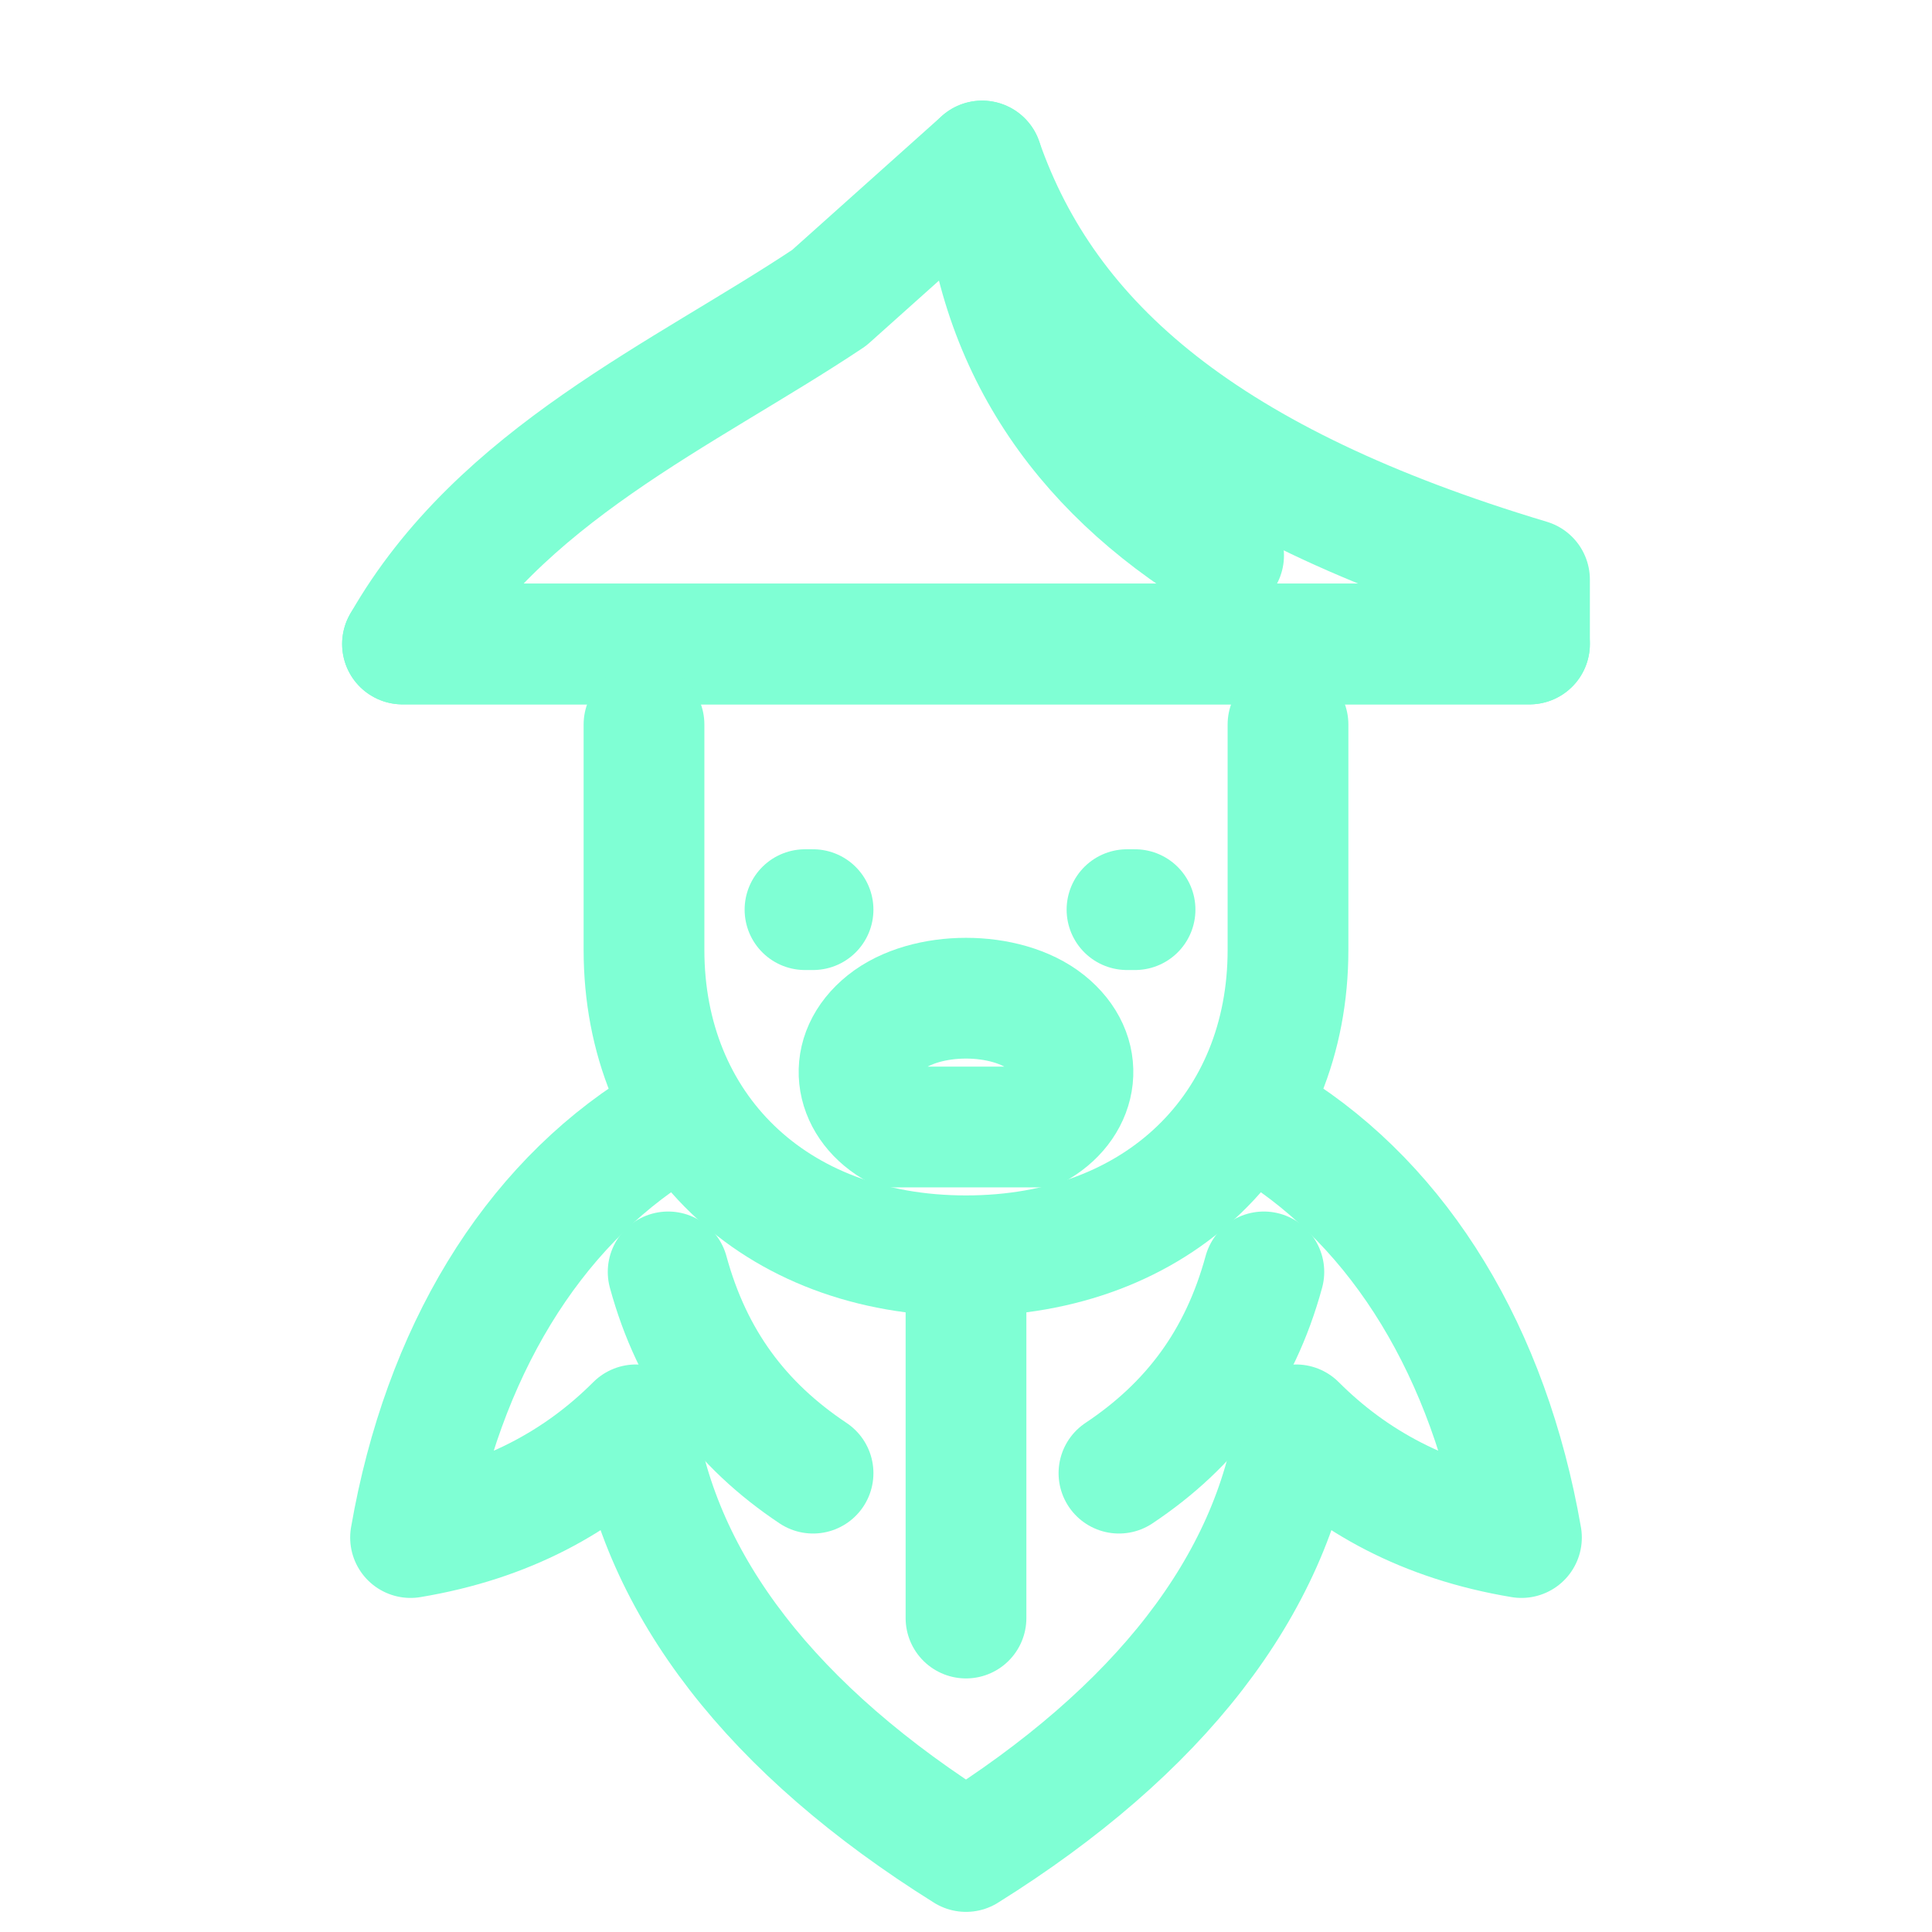
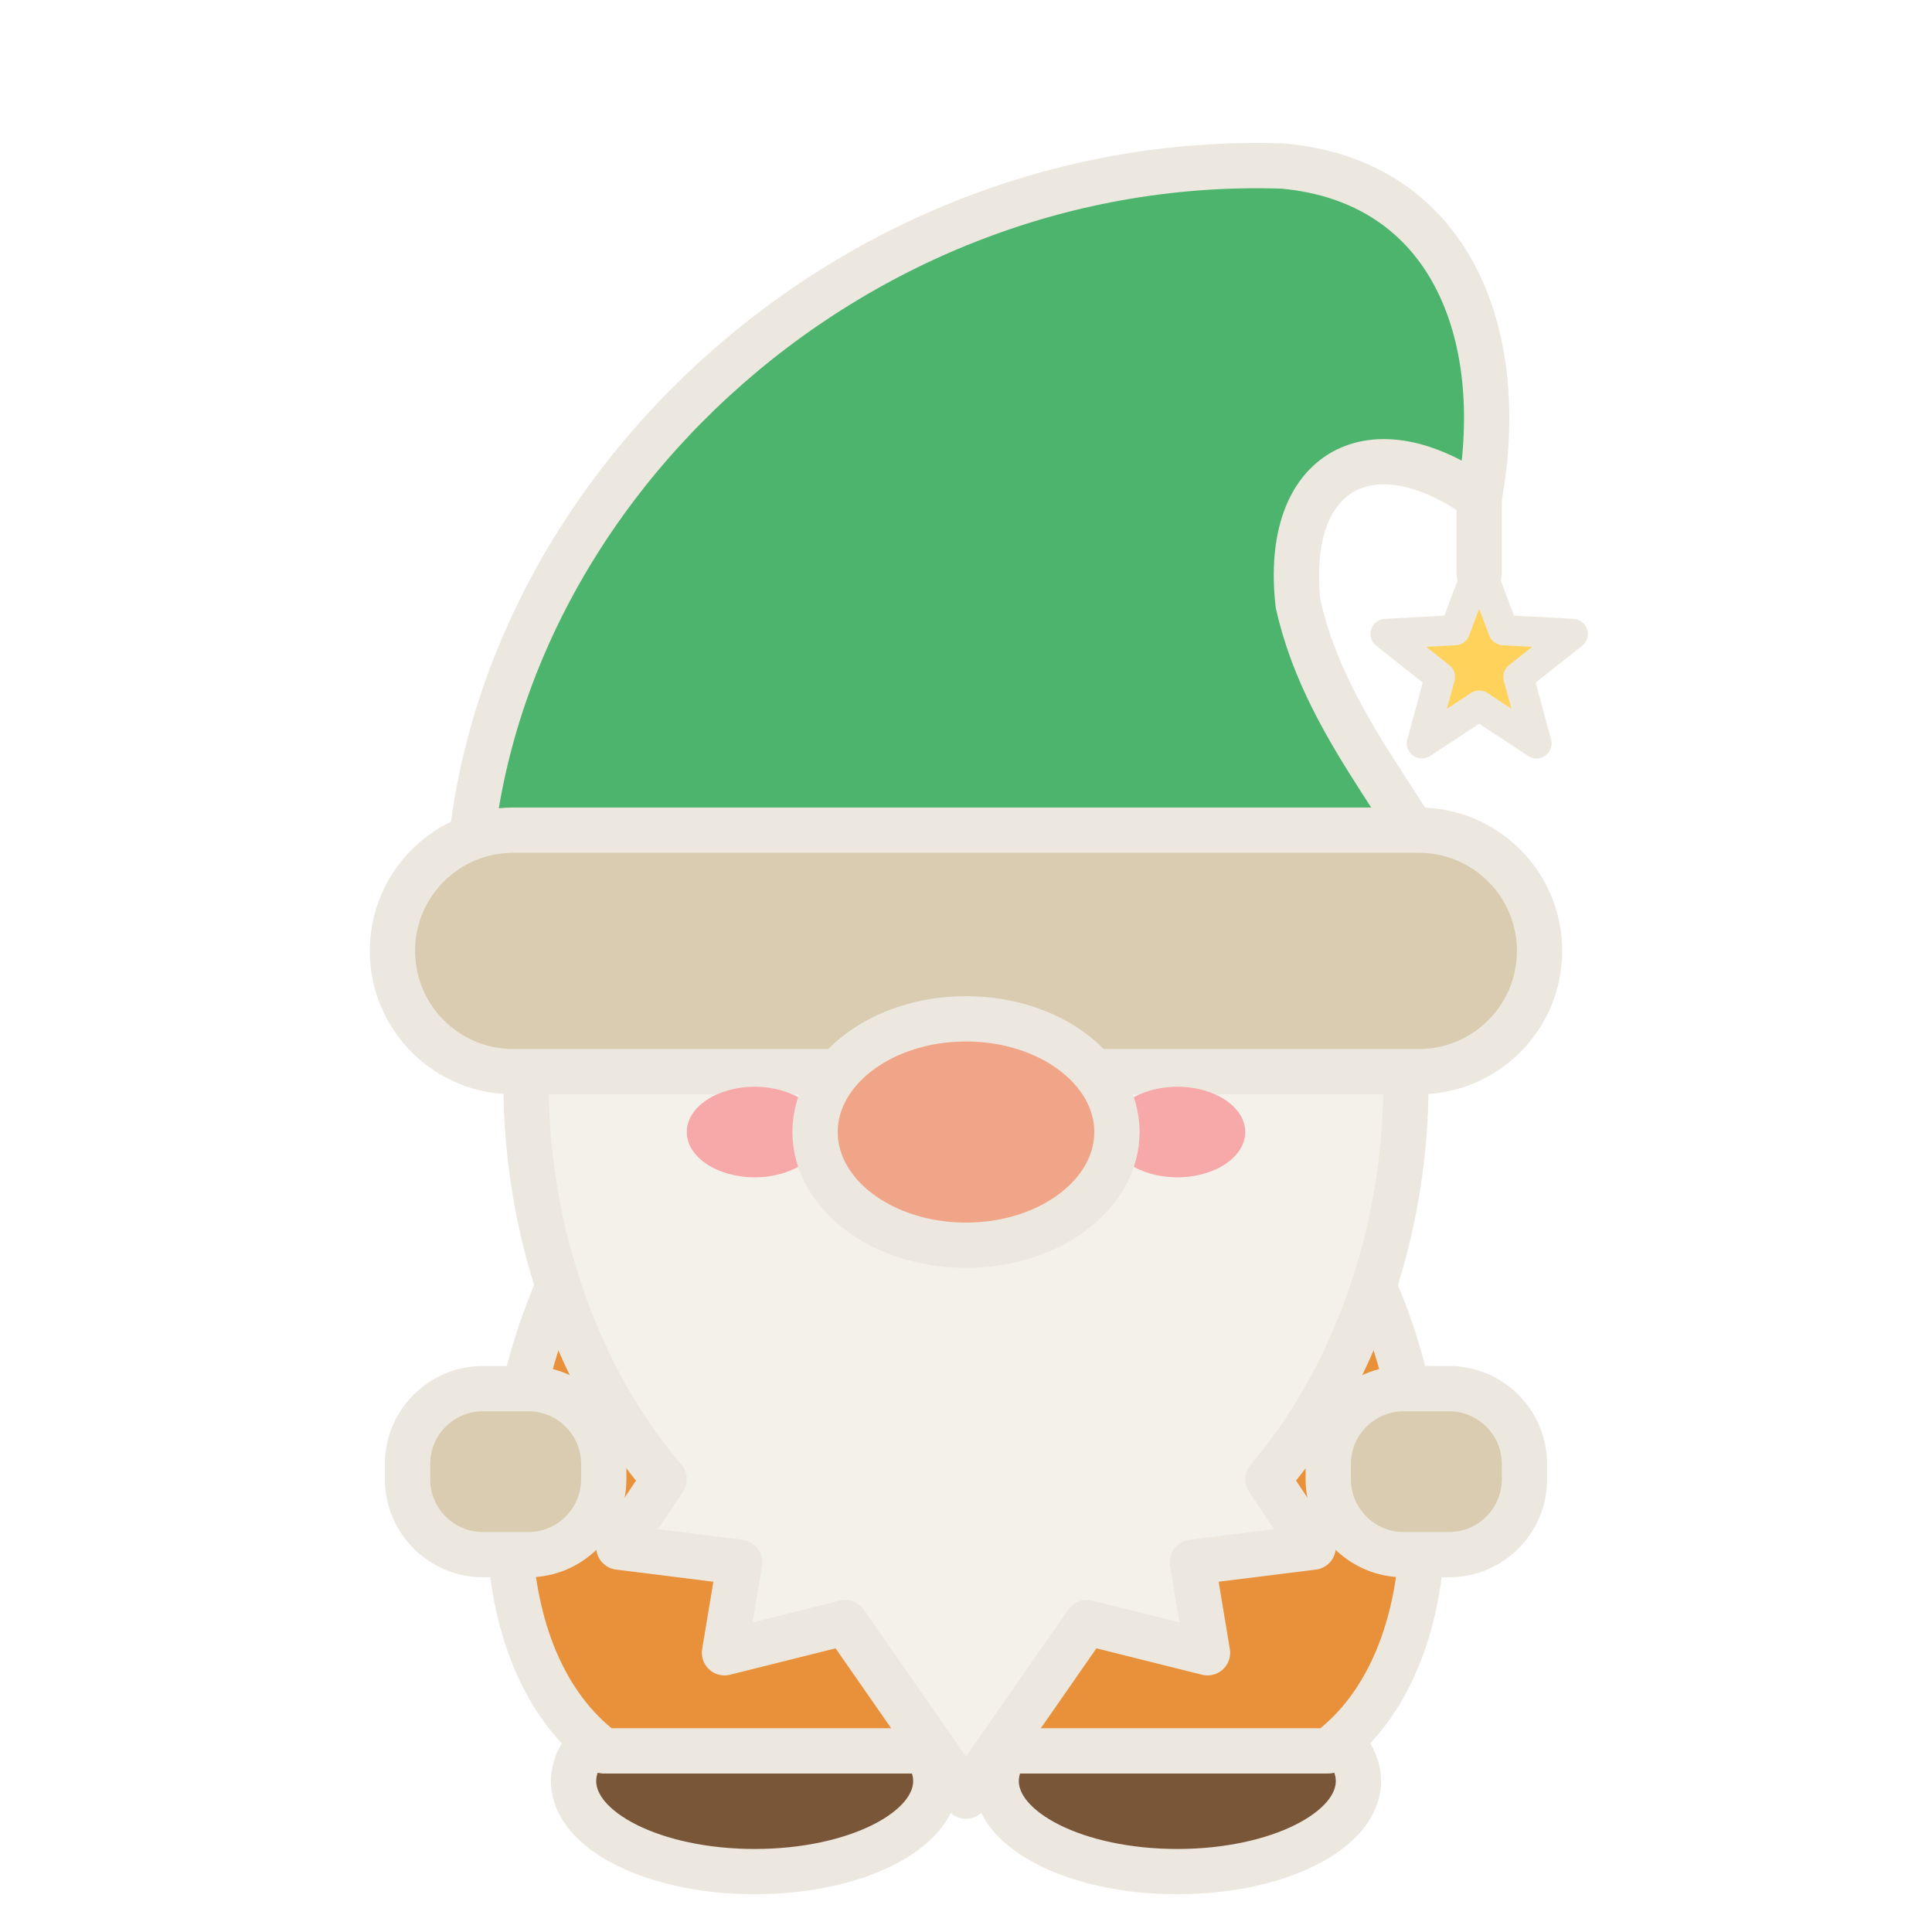
- <svg xmlns="http://www.w3.org/2000/svg" viewBox="0 0 24 24" fill="none" stroke="aquamarine" stroke-width="1.5" stroke-linecap="round" stroke-linejoin="round" class="gartenzwerg-outline">
-   <path d="M5 8c1.2-2.1 3.5-3.1 5.3-4.3L12.2 2c.8 2.3 2.8 4 6.8 5.2V8H5Z" />
-   <path d="M12.2 2c.1 2.2 1.2 3.8 3 4.9" />
-   <path d="M5 8h14" />
-   <path d="M8 9v2.8c0 2.2 1.6 3.8 4 3.8s4-1.6 4-3.8V9" />
-   <path d="M10 11.3h.1M14 11.3h.1" />
-   <path d="M11 12.7c.5-.4 1.5-.4 2 0s.4 1-.1 1.3h-1.8c-.5-.3-.6-.9-.1-1.3Z" />
-   <path d="M8.2 14c-1.6 1-2.7 2.8-3.1 5.1 1.2-.2 2.1-.7 2.8-1.4.3 2 1.7 3.8 4.1 5.3 2.4-1.5 3.8-3.3 4.1-5.3.7.7 1.6 1.2 2.8 1.4-.4-2.3-1.5-4.1-3.1-5.1" />
-   <path d="M8.3 15.8c.3 1.1.9 1.9 1.8 2.5M15.7 15.8c-.3 1.1-.9 1.9-1.8 2.5M12 16.1v4" />
+ <svg xmlns="http://www.w3.org/2000/svg" role="img" aria-label="Gnome icon, dark theme" viewBox="0 0 256 256" width="256" height="256">
+   <g stroke="#EDE8DF" stroke-width="6" stroke-linejoin="round" stroke-linecap="round">
+     <ellipse cx="100" cy="236" rx="24" ry="12" fill="#7A5638" />
+     <ellipse cx="156" cy="236" rx="24" ry="12" fill="#7A5638" />
+     <path d="M76 166 C64 190 64 220 80 232 L176 232 C192 220 192 190 180 166 Z" fill="#E8913A" />
+     <rect x="54" y="184" width="26" height="22" rx="10" fill="#D9CCB0" />
+     <rect x="176" y="184" width="26" height="22" rx="10" fill="#D9CCB0" />
+     <path d="M70 136 C68 160 76 182 88 196 L82 205 L98 207 L96 219 L112 215 L128 238 L144 215 L160 219 L158 207 L174 205 L168 196 C180 182 188 160 186 136 Z" fill="#F4F1EA" />
+     <path d="M196 66 L196 76" fill="none" />
+     <path d="M62 124 C60 70 110 20 170 22 C192 24 200 44 196 66 C182 56 170 62 172 80 C176 98 190 110 194 124 Z" fill="#4DB46E" />
+     <path d="M196 75 L199.2 83.5 L208.4 84 L201.2 89.7 L203.6 98.5 L196 93.5 L188.4 98.5 L190.8 89.7 L183.6 84 L192.8 83.5 Z" fill="#FFD25C" stroke-width="4" />
+     <rect x="52" y="110" width="152" height="32" rx="16" fill="#D9CCB0" />
+     <ellipse cx="100" cy="150" rx="9" ry="6" fill="#F7A8A8" stroke="none" />
+     <ellipse cx="156" cy="150" rx="9" ry="6" fill="#F7A8A8" stroke="none" />
+     <ellipse cx="128" cy="150" rx="20" ry="15" fill="#F0A588" />
+   </g>
</svg>
